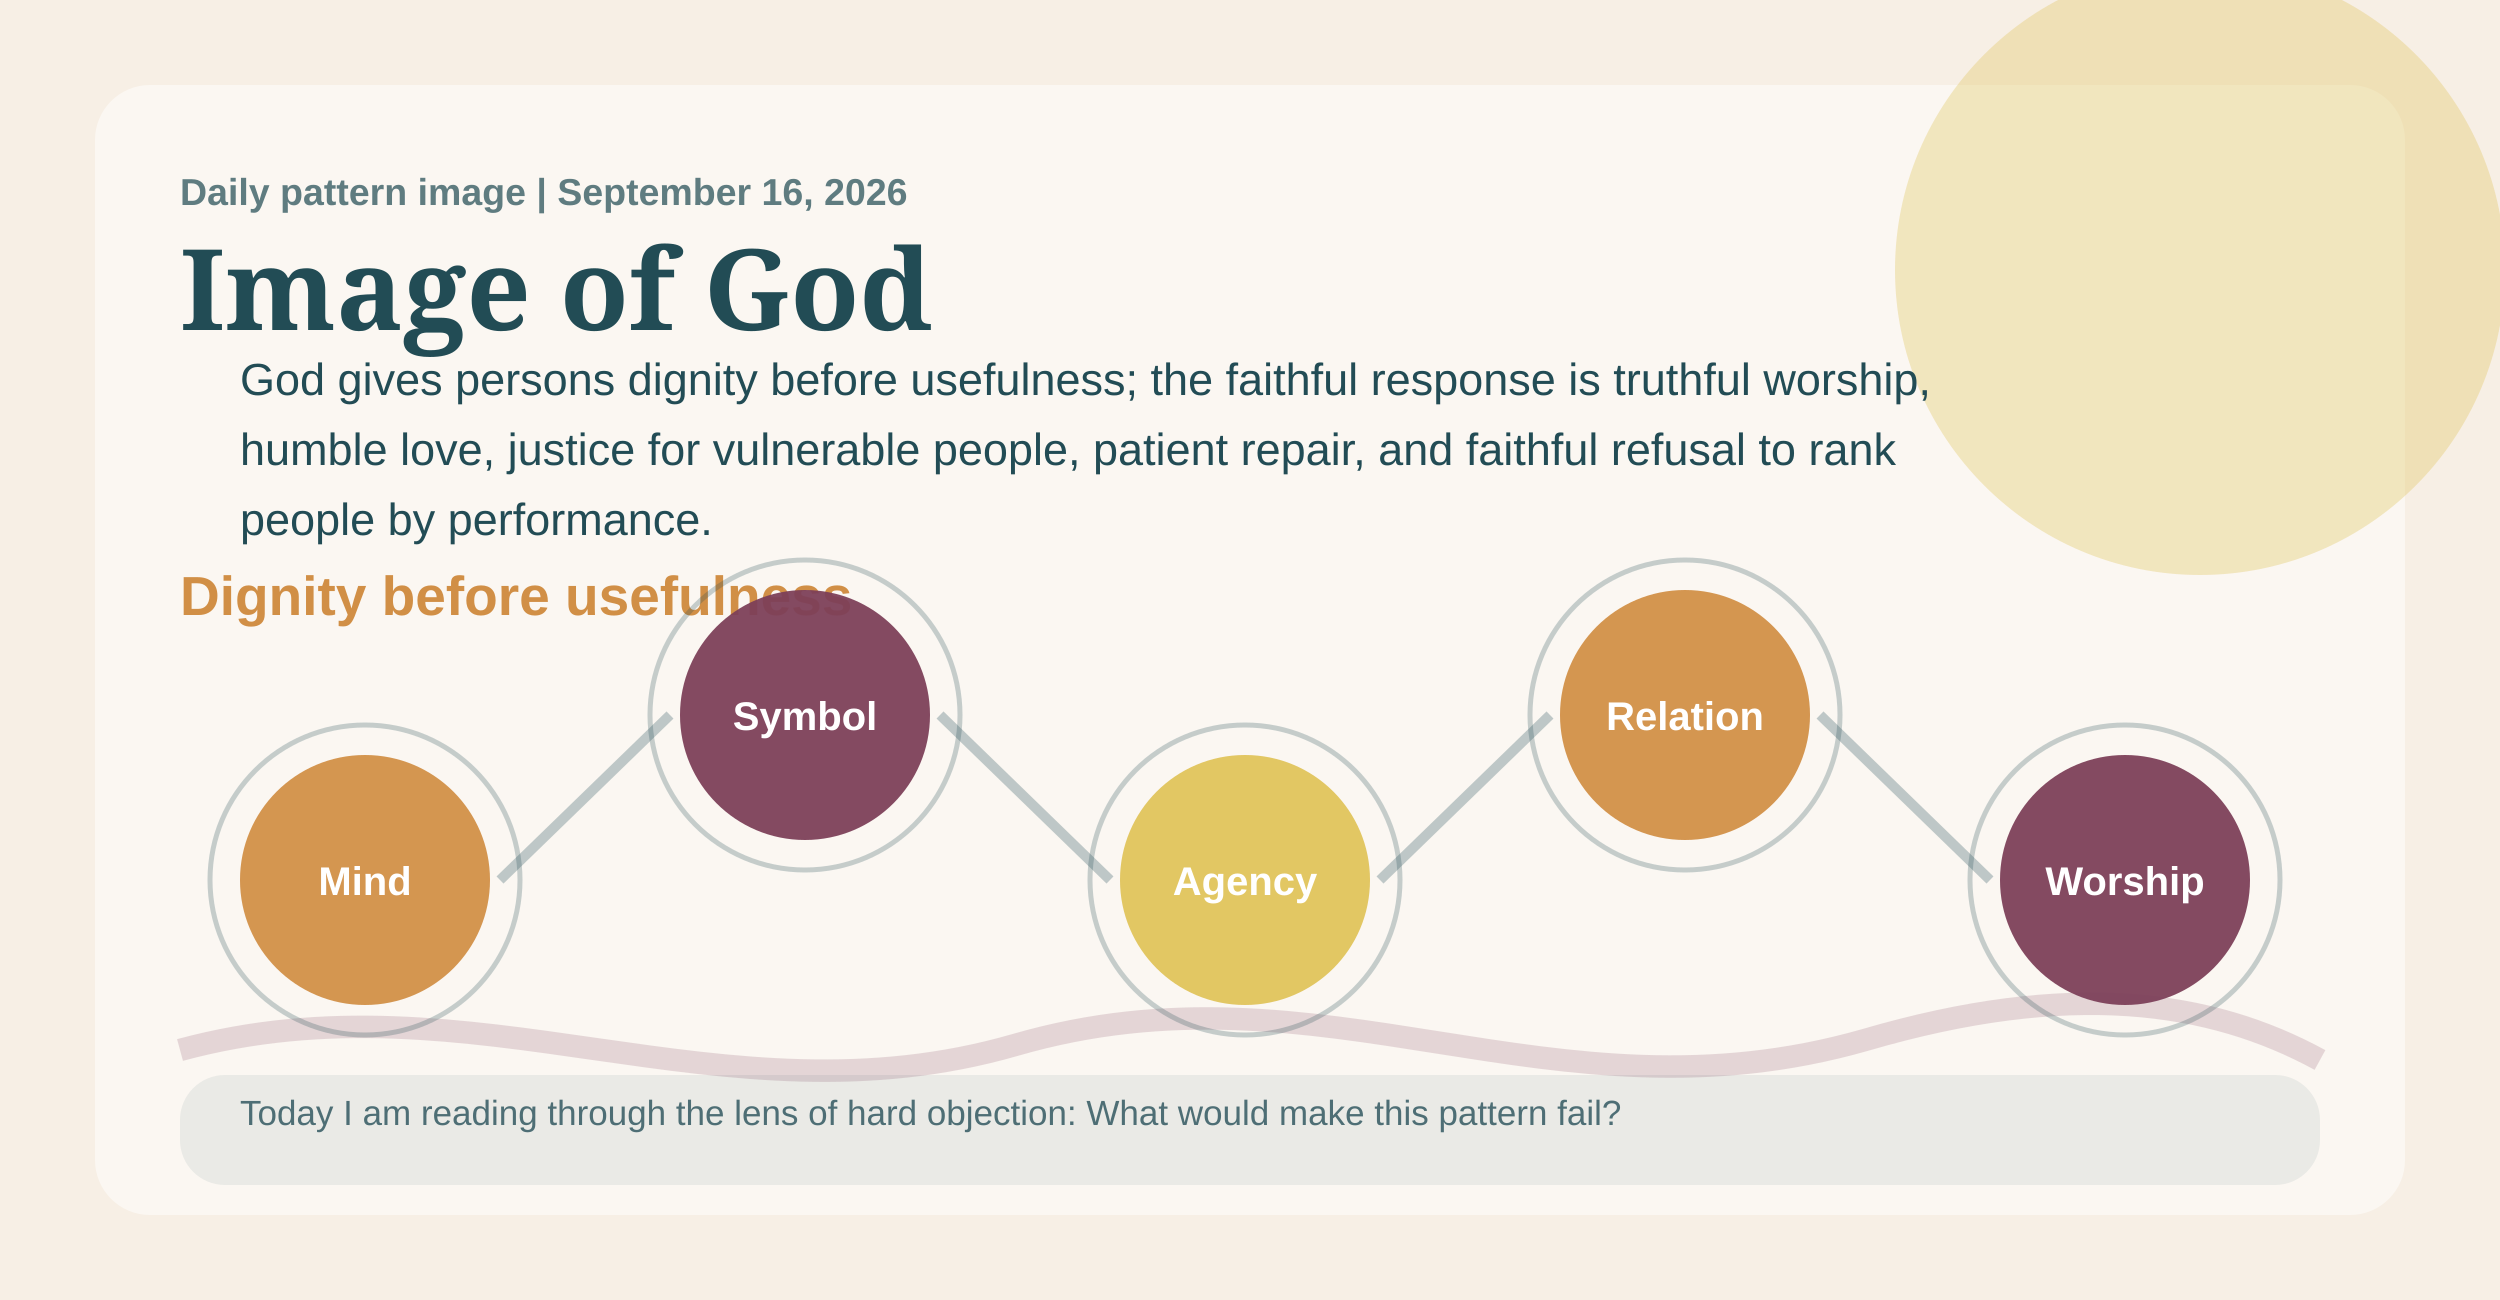
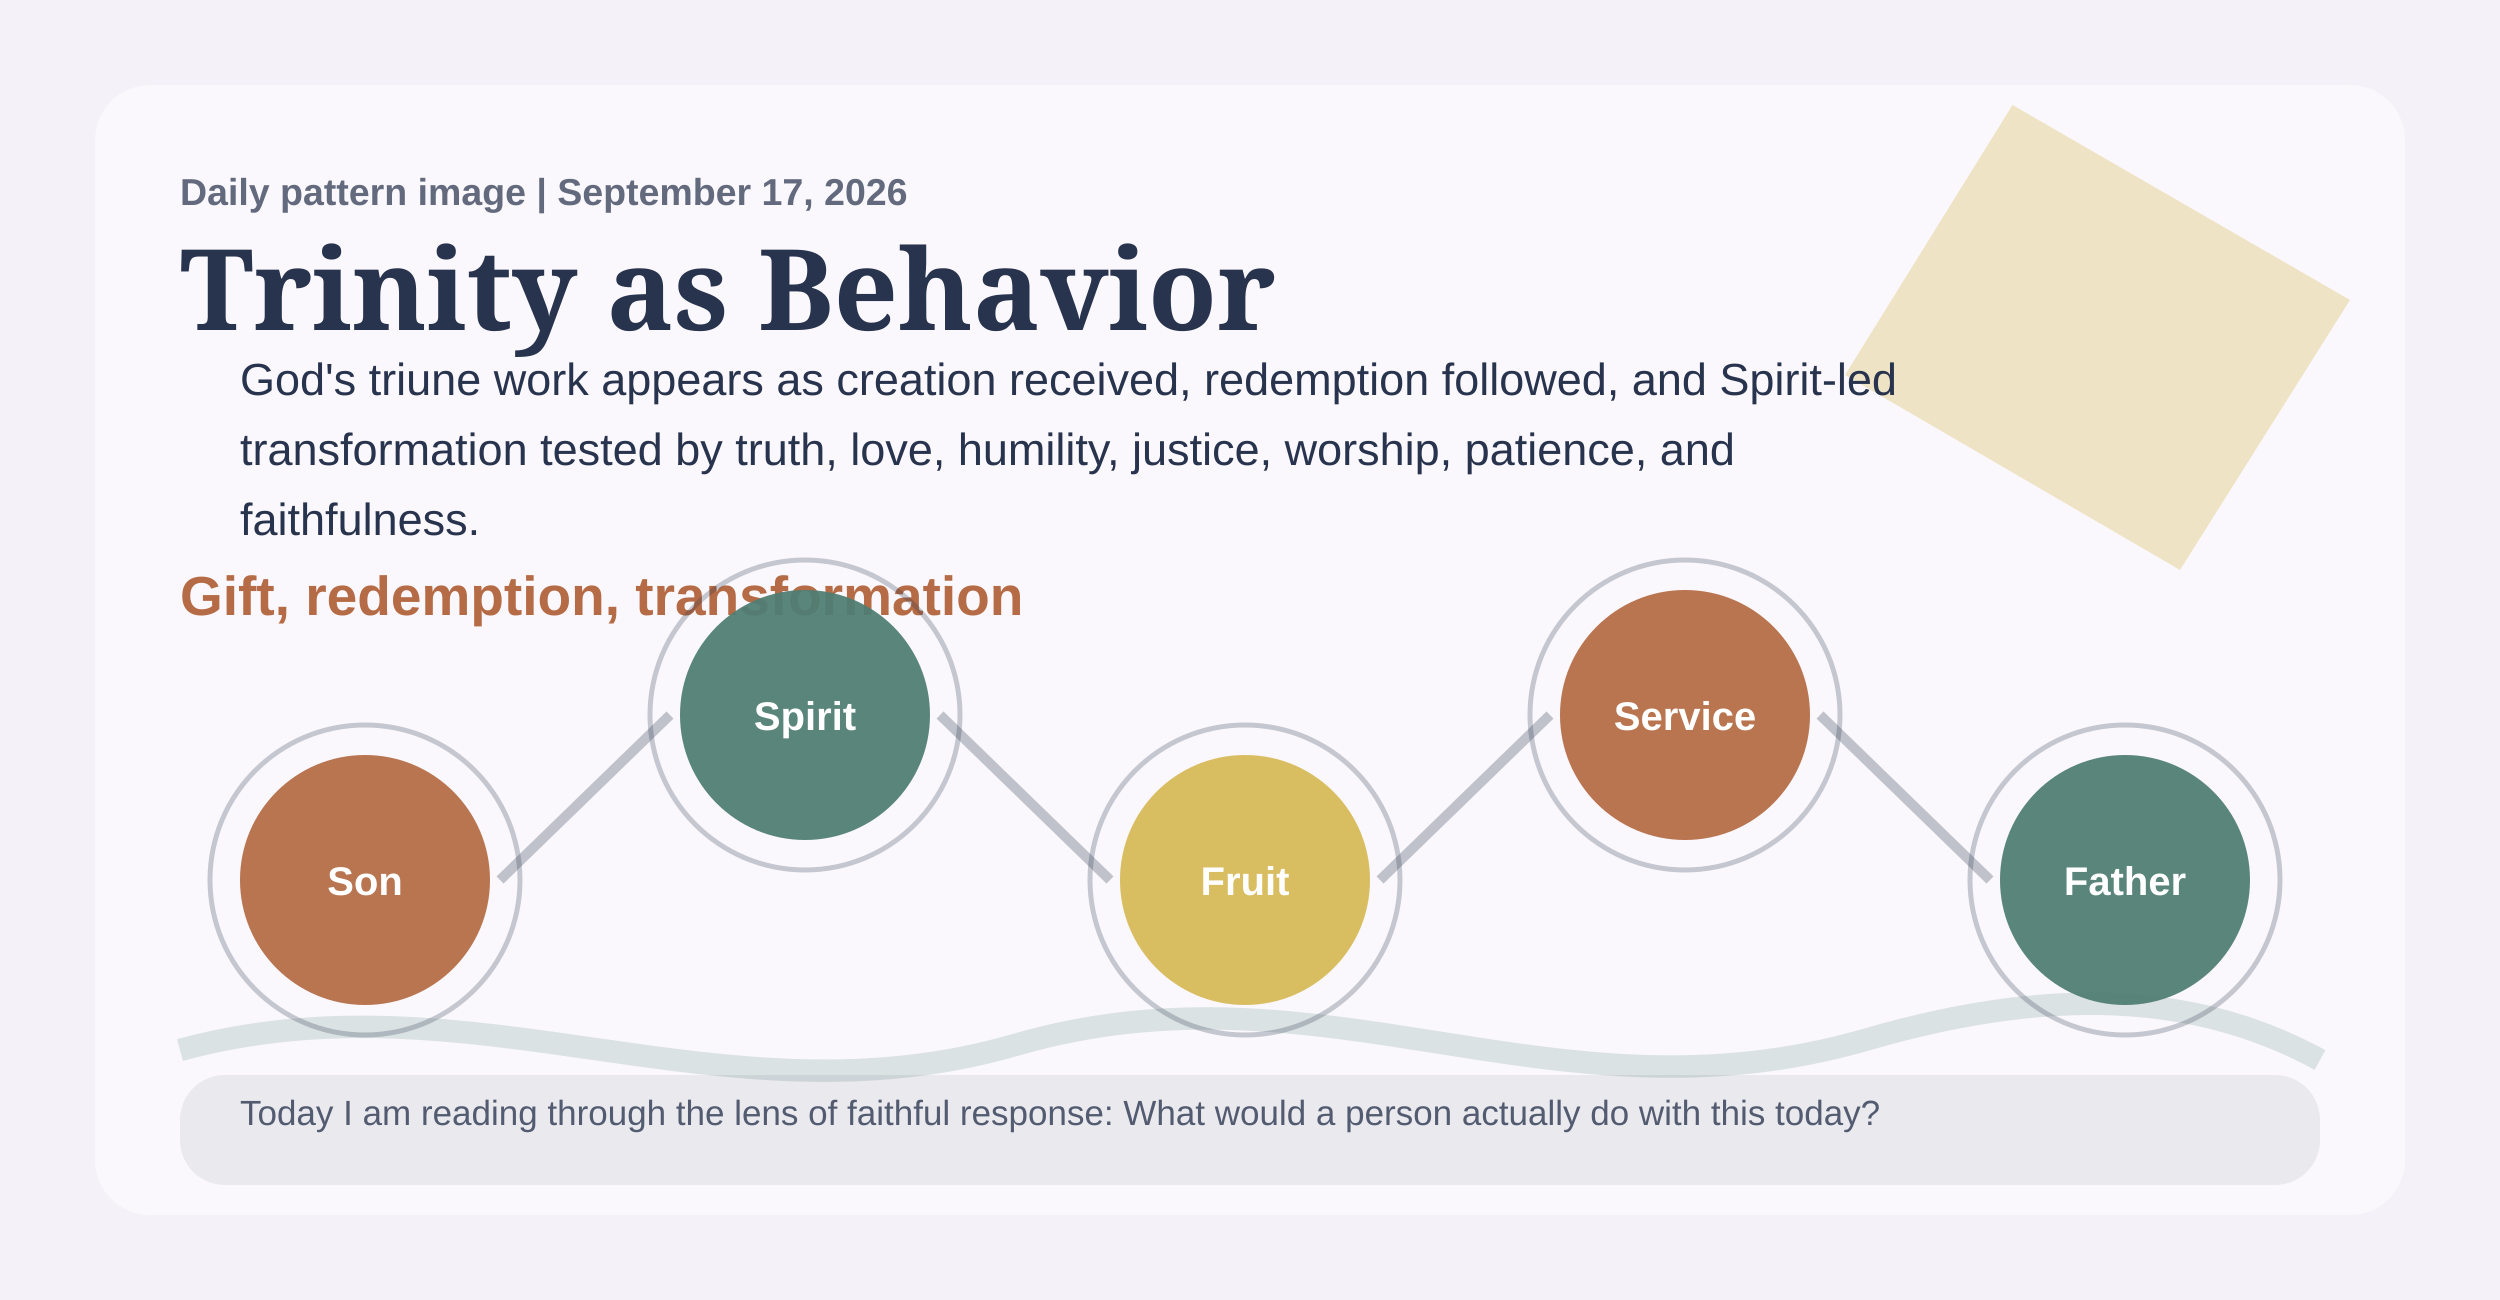
<svg xmlns="http://www.w3.org/2000/svg" width="1000" height="520" viewBox="0 0 1000 520" role="img" aria-labelledby="title desc">
  <style>
-     .eyebrow { font: 700 15px Arial, sans-serif; letter-spacing: 0; fill: #224c55; opacity: 0.72; }
-     .title { font: 700 45px Georgia, serif; letter-spacing: 0; fill: #224c55; }
-     .subtitle { font: 700 22px Arial, sans-serif; letter-spacing: 0; fill: #d18f46; }
-     .body { font: 18px Arial, sans-serif; letter-spacing: 0; fill: #224c55; }
-     .small { font: 14px Arial, sans-serif; letter-spacing: 0; fill: #224c55; opacity: 0.78; }
+     .eyebrow { font: 700 15px Arial, sans-serif; letter-spacing: 0; fill: #28334d; opacity: 0.72; }
+     .title { font: 700 45px Georgia, serif; letter-spacing: 0; fill: #28334d; }
+     .subtitle { font: 700 22px Arial, sans-serif; letter-spacing: 0; fill: #b56b45; }
+     .body { font: 18px Arial, sans-serif; letter-spacing: 0; fill: #28334d; }
+     .small { font: 14px Arial, sans-serif; letter-spacing: 0; fill: #28334d; opacity: 0.78; }
    .node { font: 700 16px Arial, sans-serif; letter-spacing: 0; fill: #ffffff; }
  </style>
-   <rect width="1000" height="520" fill="#f7efe5" />
+   <rect width="1000" height="520" fill="#f4f1f8" />
  <rect x="38" y="34" width="924" height="452" rx="22" fill="#ffffff" opacity="0.50" />
-   <circle cx="880" cy="108" r="122" fill="#e0c35a" opacity="0.34" />
-   <path d="M72 420 C190 388 288 452 406 418 C530 382 620 452 746 416 C828 392 884 400 928 424" fill="none" stroke="#7c3f58" stroke-width="9" opacity="0.18" />
-   <text x="72" y="82" class="eyebrow">Daily pattern image | September 16, 2026</text>
-   <text x="72" y="132" class="title">Image of God</text>
-   <text x="72" y="246" class="subtitle">Dignity before usefulness</text>
-   <text x="96" y="158" class="body">God gives persons dignity before usefulness; the faithful response is truthful worship,</text>
-   <text x="96" y="186" class="body">humble love, justice for vulnerable people, patient repair, and faithful refusal to rank</text>
-   <text x="96" y="214" class="body">people by performance.</text>
-   <line x1="200" y1="352" x2="268" y2="286" stroke="#224c55" stroke-width="4" opacity="0.28" />
-   <line x1="376" y1="286" x2="444" y2="352" stroke="#224c55" stroke-width="4" opacity="0.28" />
-   <line x1="552" y1="352" x2="620" y2="286" stroke="#224c55" stroke-width="4" opacity="0.28" />
-   <line x1="728" y1="286" x2="796" y2="352" stroke="#224c55" stroke-width="4" opacity="0.28" />
-   <circle cx="146" cy="352" r="50" fill="#d18f46" opacity="0.94" />
-   <circle cx="146" cy="352" r="62" fill="none" stroke="#224c55" stroke-width="2" opacity="0.25" />
-   <text x="146" y="358" text-anchor="middle" class="node">Mind</text>
-   <circle cx="322" cy="286" r="50" fill="#7c3f58" opacity="0.94" />
-   <circle cx="322" cy="286" r="62" fill="none" stroke="#224c55" stroke-width="2" opacity="0.25" />
-   <text x="322" y="292" text-anchor="middle" class="node">Symbol</text>
-   <circle cx="498" cy="352" r="50" fill="#e0c35a" opacity="0.94" />
-   <circle cx="498" cy="352" r="62" fill="none" stroke="#224c55" stroke-width="2" opacity="0.25" />
-   <text x="498" y="358" text-anchor="middle" class="node">Agency</text>
-   <circle cx="674" cy="286" r="50" fill="#d18f46" opacity="0.94" />
-   <circle cx="674" cy="286" r="62" fill="none" stroke="#224c55" stroke-width="2" opacity="0.25" />
-   <text x="674" y="292" text-anchor="middle" class="node">Relation</text>
-   <circle cx="850" cy="352" r="50" fill="#7c3f58" opacity="0.94" />
-   <circle cx="850" cy="352" r="62" fill="none" stroke="#224c55" stroke-width="2" opacity="0.25" />
-   <text x="850" y="358" text-anchor="middle" class="node">Worship</text>
-   <rect x="72" y="430" width="856" height="44" rx="18" fill="#224c55" opacity="0.08" />
-   <text x="96" y="450" class="small">Today I am reading through the lens of hard objection: What would make this pattern fail?</text>
+   <path d="M805 42 L940 120 L872 228 L738 150 Z" fill="#d7b957" opacity="0.33" />
+   <path d="M72 420 C190 388 288 452 406 418 C530 382 620 452 746 416 C828 392 884 400 928 424" fill="none" stroke="#4f7d73" stroke-width="9" opacity="0.18" />
+   <text x="72" y="82" class="eyebrow">Daily pattern image | September 17, 2026</text>
+   <text x="72" y="132" class="title">Trinity as Behavior</text>
+   <text x="72" y="246" class="subtitle">Gift, redemption, transformation</text>
+   <text x="96" y="158" class="body">God's triune work appears as creation received, redemption followed, and Spirit-led</text>
+   <text x="96" y="186" class="body">transformation tested by truth, love, humility, justice, worship, patience, and</text>
+   <text x="96" y="214" class="body">faithfulness.</text>
+   <line x1="200" y1="352" x2="268" y2="286" stroke="#28334d" stroke-width="4" opacity="0.28" />
+   <line x1="376" y1="286" x2="444" y2="352" stroke="#28334d" stroke-width="4" opacity="0.28" />
+   <line x1="552" y1="352" x2="620" y2="286" stroke="#28334d" stroke-width="4" opacity="0.28" />
+   <line x1="728" y1="286" x2="796" y2="352" stroke="#28334d" stroke-width="4" opacity="0.28" />
+   <circle cx="146" cy="352" r="50" fill="#b56b45" opacity="0.94" />
+   <circle cx="146" cy="352" r="62" fill="none" stroke="#28334d" stroke-width="2" opacity="0.25" />
+   <text x="146" y="358" text-anchor="middle" class="node">Son</text>
+   <circle cx="322" cy="286" r="50" fill="#4f7d73" opacity="0.94" />
+   <circle cx="322" cy="286" r="62" fill="none" stroke="#28334d" stroke-width="2" opacity="0.25" />
+   <text x="322" y="292" text-anchor="middle" class="node">Spirit</text>
+   <circle cx="498" cy="352" r="50" fill="#d7b957" opacity="0.94" />
+   <circle cx="498" cy="352" r="62" fill="none" stroke="#28334d" stroke-width="2" opacity="0.25" />
+   <text x="498" y="358" text-anchor="middle" class="node">Fruit</text>
+   <circle cx="674" cy="286" r="50" fill="#b56b45" opacity="0.94" />
+   <circle cx="674" cy="286" r="62" fill="none" stroke="#28334d" stroke-width="2" opacity="0.25" />
+   <text x="674" y="292" text-anchor="middle" class="node">Service</text>
+   <circle cx="850" cy="352" r="50" fill="#4f7d73" opacity="0.94" />
+   <circle cx="850" cy="352" r="62" fill="none" stroke="#28334d" stroke-width="2" opacity="0.25" />
+   <text x="850" y="358" text-anchor="middle" class="node">Father</text>
+   <rect x="72" y="430" width="856" height="44" rx="18" fill="#28334d" opacity="0.08" />
+   <text x="96" y="450" class="small">Today I am reading through the lens of faithful response: What would a person actually do with this today?</text>
</svg>
